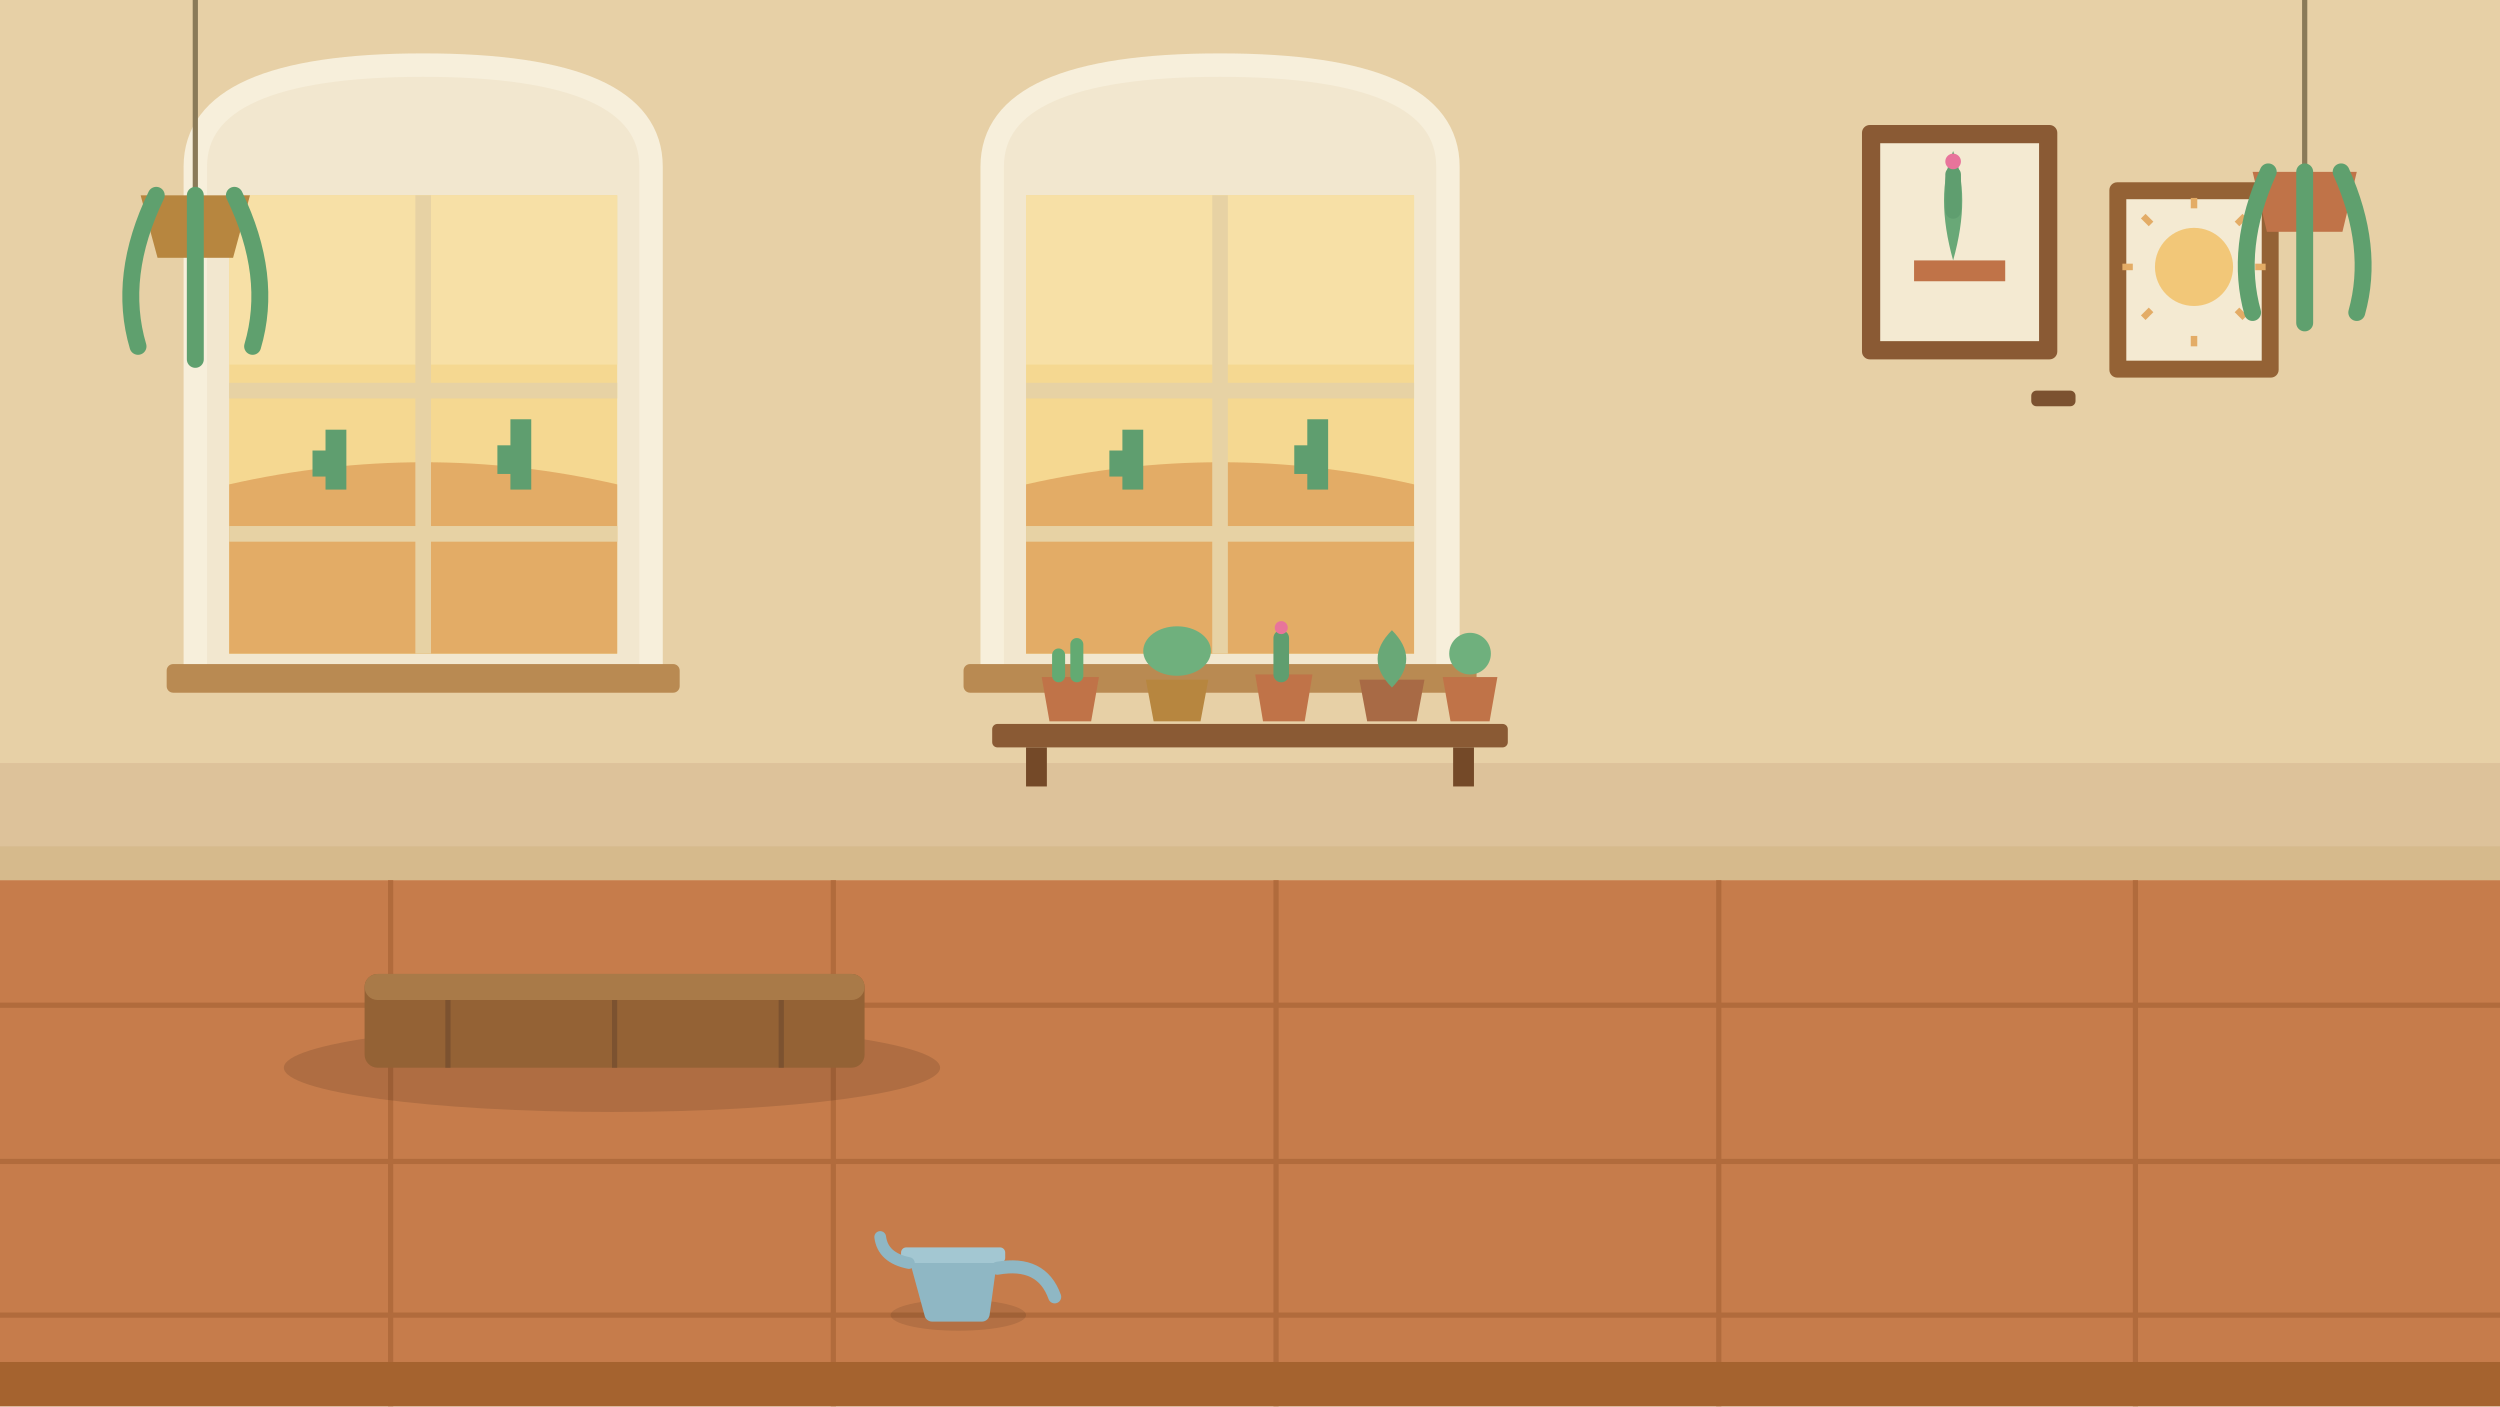
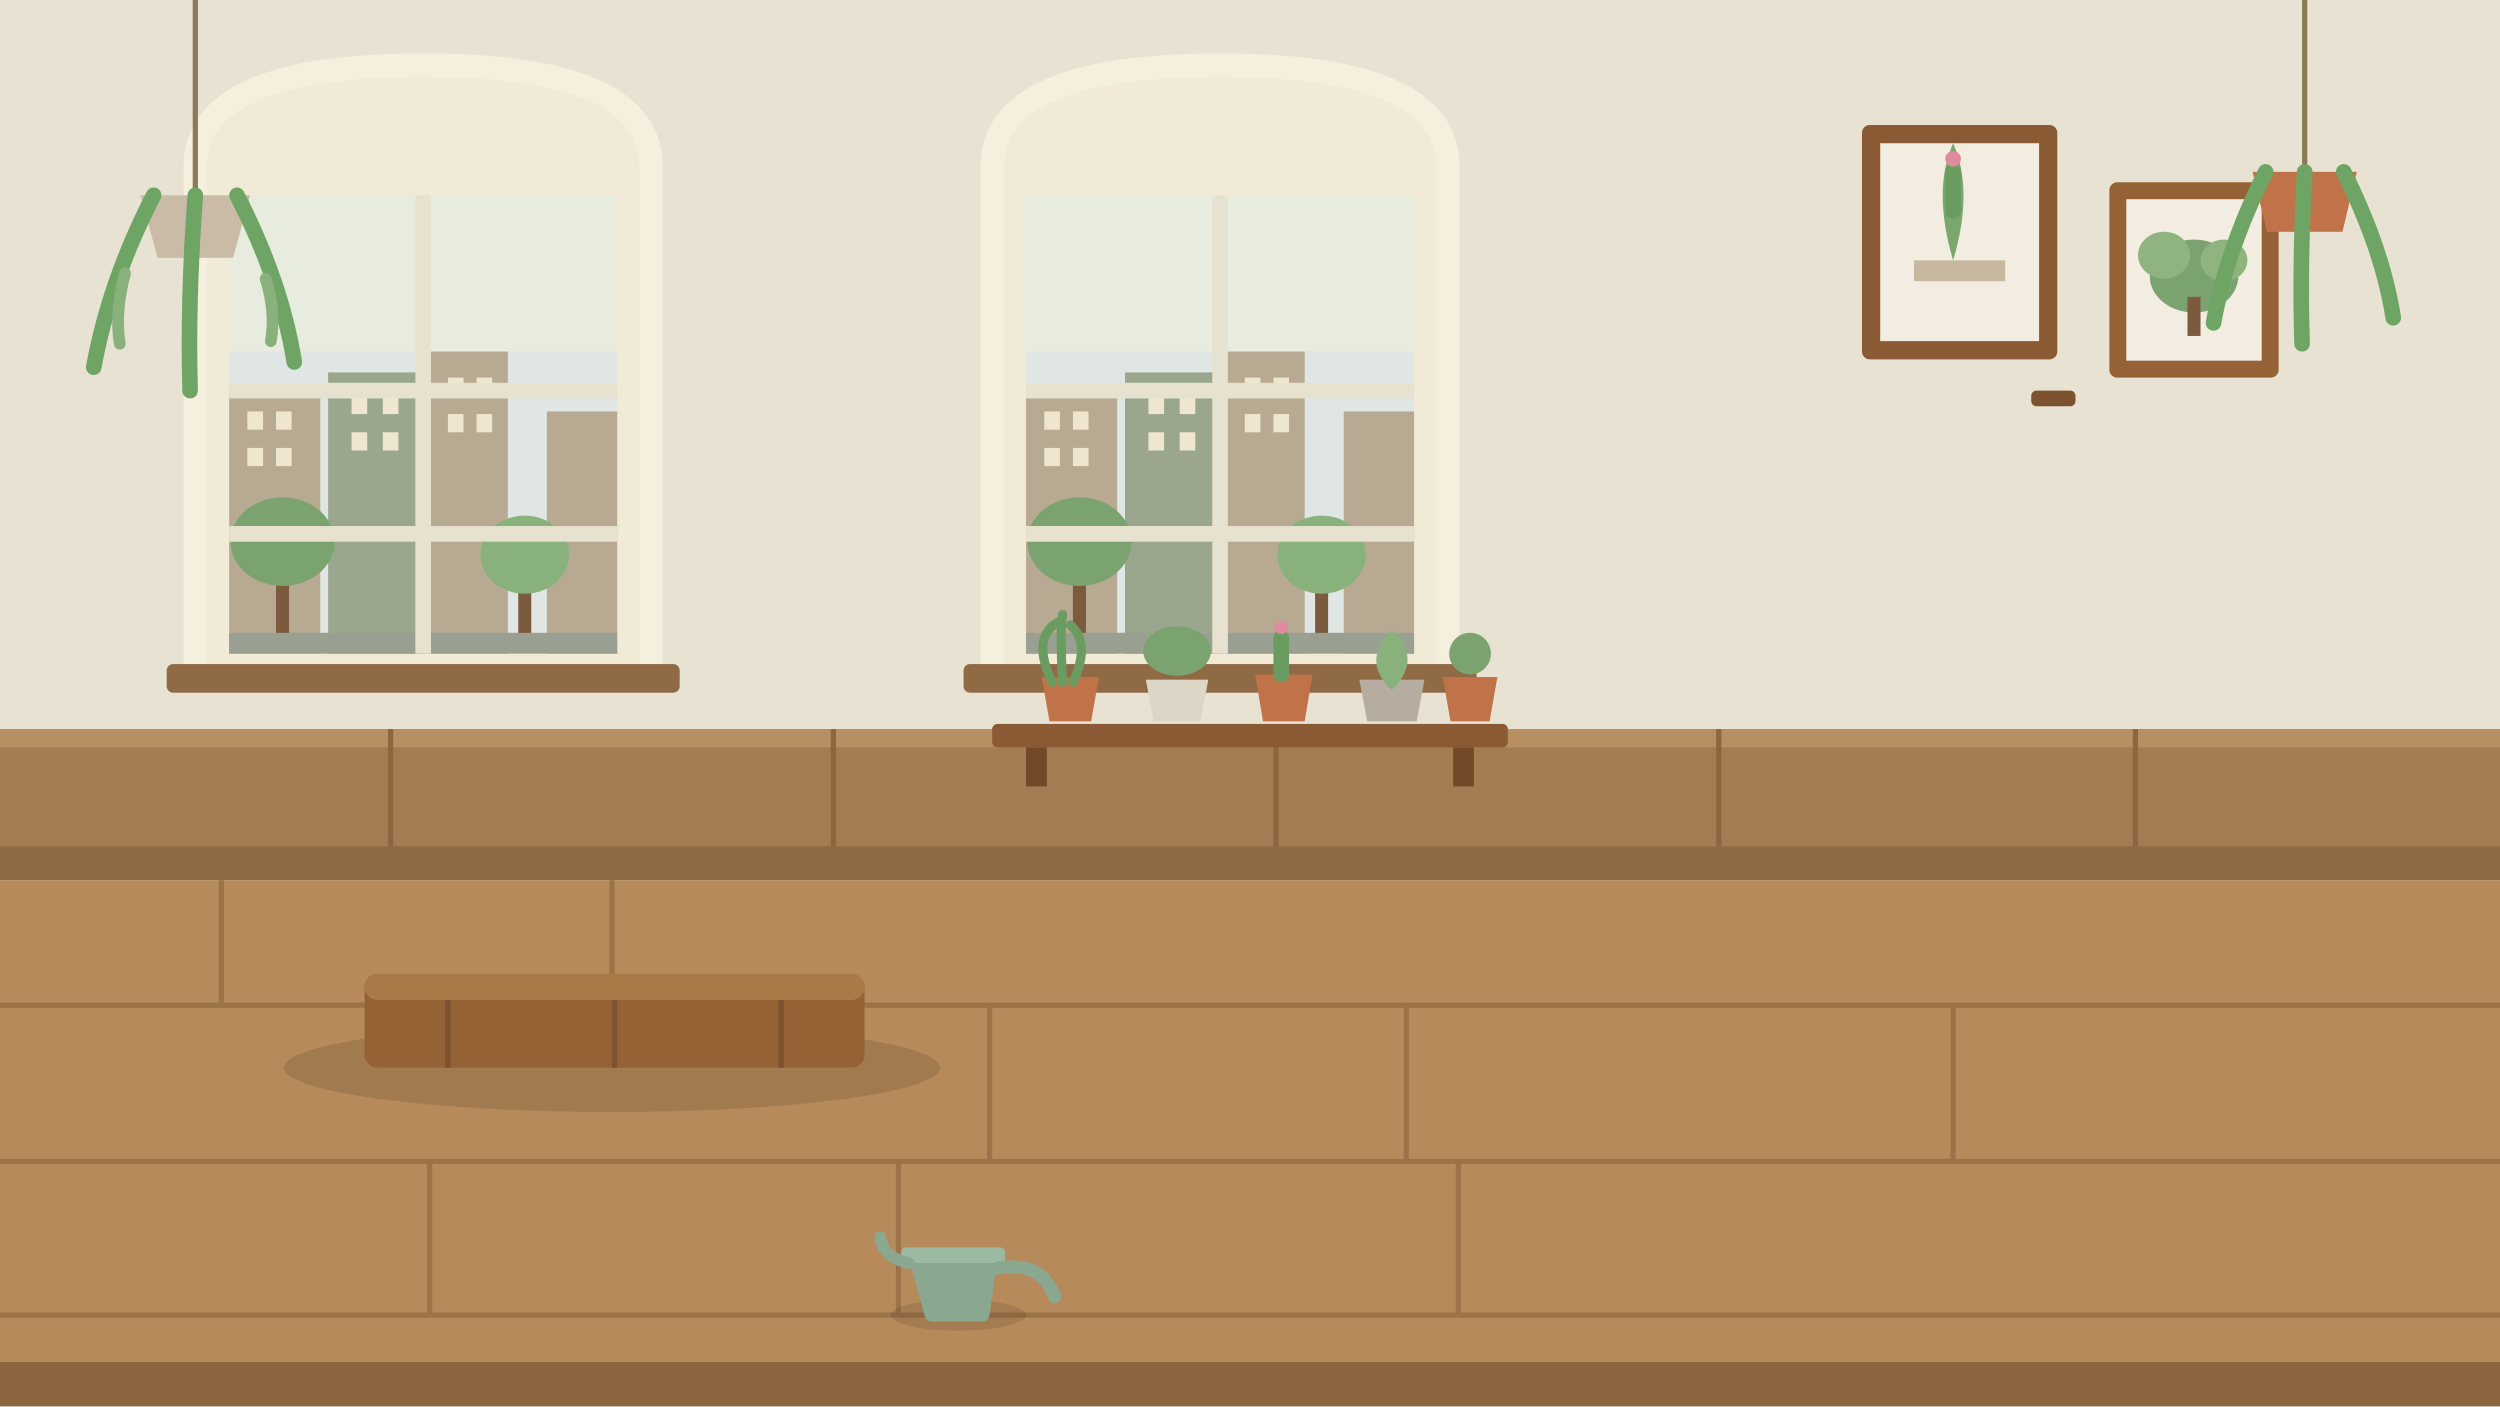
<svg xmlns="http://www.w3.org/2000/svg" width="1920" height="1080" viewBox="0 0 1920 1080">
-   <rect width="1920" height="1080" fill="#e7d0a6" />
-   <rect x="0" y="586" width="1920" height="70" fill="#ddc29a" />
-   <rect x="0" y="650" width="1920" height="26" fill="#d6ba8c" />
-   <rect x="0" y="676" width="1920" height="404" fill="#c67c4b" />
-   <g stroke="#b16b3c" stroke-width="4">
+   <rect width="1920" height="1080" fill="#e7e2d2" />
+   <rect x="0" y="560" width="1920" height="96" fill="#a37c54" />
+   <rect x="0" y="560" width="1920" height="14" fill="#b78f63" />
+   <g stroke="#8c663f" stroke-width="4">
+     <path d="M300 560 V656 M640 560 V656 M980 560 V656 M1320 560 V656 M1640 560 V656" />
+   </g>
+   <rect x="0" y="650" width="1920" height="26" fill="#8f6a44" />
+   <rect x="0" y="676" width="1920" height="404" fill="#b78a5b" />
+   <g stroke="#9c7248" stroke-width="4">
    <path d="M0 772 H1920 M0 892 H1920 M0 1010 H1920" />
-     <path d="M300 676 V1080 M640 676 V1080 M980 676 V1080 M1320 676 V1080 M1640 676 V1080" />
+     <path d="M170 676 V772 M470 676 V772 M760 772 V892 M1080 772 V892 M330 892 V1010 M690 892 V1010 M1120 892 V1010 M1500 772 V892" />
  </g>
-   <rect x="0" y="1046" width="1920" height="34" fill="#a5632f" />
+   <rect x="0" y="1046" width="1920" height="34" fill="#8c6440" />
  <g id="win">
-     <path d="M150 128 q0 -78 175 -78 q175 0 175 78 V520 H150 Z" fill="#f2e7cf" />
-     <rect x="176" y="150" width="298" height="352" fill="#f5d891" />
-     <rect x="176" y="150" width="298" height="130" fill="#f7e0a6" />
-     <path d="M176 372 q150 -34 298 0 V502 H176 Z" fill="#e3ac66" />
-     <g fill="#5f9e6f">
-       <rect x="250" y="330" width="16" height="46" />
-       <rect x="240" y="346" width="12" height="20" />
-       <rect x="392" y="322" width="16" height="54" />
-       <rect x="382" y="342" width="12" height="22" />
+     <path d="M150 128 q0 -78 175 -78 q175 0 175 78 V520 H150 Z" fill="#f0ead6" />
+     <rect x="176" y="150" width="298" height="352" fill="#dfe6e4" />
+     <rect x="176" y="150" width="298" height="120" fill="#e7ecdf" />
+     <g fill="#b7a992">
+       <rect x="176" y="300" width="70" height="202" />
+       <rect x="330" y="270" width="60" height="232" />
+       <rect x="420" y="316" width="54" height="186" />
    </g>
-     <g stroke="#e7d2a4" stroke-width="12" fill="none">
+     <g fill="#9aa78e">
+       <rect x="252" y="286" width="72" height="216" />
+     </g>
+     <g fill="#efe6d0">
+       <rect x="190" y="316" width="12" height="14" />
+       <rect x="212" y="316" width="12" height="14" />
+       <rect x="190" y="344" width="12" height="14" />
+       <rect x="212" y="344" width="12" height="14" />
+       <rect x="270" y="304" width="12" height="14" />
+       <rect x="294" y="304" width="12" height="14" />
+       <rect x="270" y="332" width="12" height="14" />
+       <rect x="294" y="332" width="12" height="14" />
+       <rect x="344" y="290" width="12" height="14" />
+       <rect x="366" y="290" width="12" height="14" />
+       <rect x="344" y="318" width="12" height="14" />
+       <rect x="366" y="318" width="12" height="14" />
+     </g>
+     <rect x="212" y="430" width="10" height="60" fill="#7c5a3e" />
+     <ellipse cx="217" cy="416" rx="40" ry="34" fill="#7ba36f" />
+     <rect x="398" y="440" width="10" height="52" fill="#7c5a3e" />
+     <ellipse cx="403" cy="426" rx="34" ry="30" fill="#89b17b" />
+     <rect x="176" y="486" width="298" height="16" fill="#9aa091" />
+     <g stroke="#e7e2cf" stroke-width="12" fill="none">
      <path d="M325 150 V502 M176 300 H474 M176 410 H474" />
    </g>
-     <path d="M150 128 q0 -78 175 -78 q175 0 175 78 V520 H150 Z" fill="none" stroke="#f7efdb" stroke-width="18" />
-     <rect x="128" y="510" width="394" height="22" rx="5" fill="#b98a52" />
+     <path d="M150 128 q0 -78 175 -78 q175 0 175 78 V520 H150 Z" fill="none" stroke="#f5f0dd" stroke-width="18" />
+     <rect x="128" y="510" width="394" height="22" rx="5" fill="#8f6a44" />
  </g>
  <use href="#win" x="612" />
  <g>
    <rect x="1430" y="96" width="150" height="180" rx="6" fill="#8a5a34" />
-     <rect x="1444" y="110" width="122" height="152" fill="#f4ead2" />
-     <rect x="1470" y="200" width="70" height="16" fill="#c07348" />
-     <path d="M1500 200 q-14 -50 0 -84 q14 34 0 84z" fill="#69a877" />
-     <rect x="1494" y="128" width="12" height="40" rx="6" fill="#5f9e6f" />
-     <circle cx="1500" cy="124" r="6" fill="#e8749b" />
+     <rect x="1444" y="110" width="122" height="152" fill="#f2ede0" />
+     <rect x="1470" y="200" width="70" height="16" fill="#c8b79f" />
+     <path d="M1500 200 q-16 -54 0 -90 q16 36 0 90z" fill="#79a76e" />
+     <rect x="1494" y="126" width="12" height="42" rx="6" fill="#6a9c62" />
+     <circle cx="1500" cy="122" r="6" fill="#e08aa0" />
    <rect x="1620" y="140" width="130" height="150" rx="6" fill="#946235" />
-     <rect x="1633" y="153" width="104" height="124" fill="#f4ead2" />
-     <circle cx="1685" cy="205" r="30" fill="#f2c778" />
-     <g stroke="#e3ac66" stroke-width="5">
-       <path d="M1685 160 v-8 M1685 258 v8 M1638 205 h-8 M1732 205 h8 M1652 172 l-6 -6 M1718 238 l6 6 M1718 172 l6 -6 M1652 238 l-6 6" />
-     </g>
+     <rect x="1633" y="153" width="104" height="124" fill="#f2ede0" />
+     <ellipse cx="1685" cy="212" rx="34" ry="28" fill="#7ba36f" />
+     <ellipse cx="1662" cy="196" rx="20" ry="18" fill="#8fb47f" />
+     <ellipse cx="1708" cy="200" rx="18" ry="16" fill="#8fb47f" />
+     <rect x="1680" y="228" width="10" height="30" fill="#7c5a3e" />
  </g>
  <rect x="1560" y="300" width="34" height="12" rx="4" fill="#7c5230" />
  <rect x="762" y="556" width="396" height="18" rx="4" fill="#8a5a34" />
  <rect x="788" y="574" width="16" height="30" fill="#744928" />
  <rect x="1116" y="574" width="16" height="30" fill="#744928" />
  <g>
    <path d="M800 520 h44 l-6 34 h-32 z" fill="#c07348" />
-     <rect x="808" y="498" width="10" height="26" rx="5" fill="#63aa72" />
-     <rect x="822" y="490" width="10" height="34" rx="5" fill="#63aa72" />
-     <path d="M880 522 h48 l-6 32 h-36 z" fill="#b7863f" />
-     <ellipse cx="904" cy="500" rx="26" ry="19" fill="#6fb07d" />
+     <path d="M808 524 q-16 -34 4 -46 M824 524 q14 -30 -2 -44 M816 524 q-2 -40 0 -52" stroke="#6a9c62" stroke-width="7" fill="none" stroke-linecap="round" />
+     <path d="M880 522 h48 l-6 32 h-36 z" fill="#dcd6c6" />
+     <ellipse cx="904" cy="500" rx="26" ry="19" fill="#7ba36f" />
    <path d="M964 518 h44 l-6 36 h-32 z" fill="#c07348" />
-     <rect x="978" y="484" width="12" height="40" rx="6" fill="#5f9e6f" />
-     <circle cx="984" cy="482" r="5" fill="#e8749b" />
-     <path d="M1044 522 h50 l-6 32 h-38 z" fill="#a86a45" />
-     <path d="M1069 484 q-22 22 0 44 q22 -22 0 -44z" fill="#69a877" />
+     <rect x="978" y="484" width="12" height="40" rx="6" fill="#6a9c62" />
+     <circle cx="984" cy="482" r="5" fill="#e08aa0" />
+     <path d="M1044 522 h50 l-6 32 h-38 z" fill="#b6ada0" />
+     <path d="M1069 484 q-24 24 0 46 q24 -24 0 -46z" fill="#89b17b" />
    <path d="M1108 520 h42 l-6 34 h-30 z" fill="#c07348" />
-     <circle cx="1129" cy="502" r="16" fill="#6fb07d" />
+     <circle cx="1129" cy="502" r="16" fill="#7ba36f" />
  </g>
  <g>
    <path d="M150 0 V150" stroke="#8a7a58" stroke-width="4" />
-     <path d="M108 150 h84 l-13 48 h-58 z" fill="#b7863f" />
-     <path d="M120 150 q-30 62 -14 116 M150 150 q0 74 0 126 M180 150 q30 62 14 116" stroke="#5fa06e" stroke-width="13" fill="none" stroke-linecap="round" />
+     <path d="M108 150 h84 l-13 48 h-58 z" fill="#c9bba6" />
+     <path d="M118 150 q-34 66 -46 132 M150 150 q-6 80 -4 150 M182 150 q34 66 44 128" stroke="#6fa564" stroke-width="12" fill="none" stroke-linecap="round" />
+     <path d="M96 210 q-8 30 -4 54 M204 214 q8 26 4 48" stroke="#89b17b" stroke-width="9" fill="none" stroke-linecap="round" />
  </g>
  <g transform="translate(1620 0)">
    <path d="M150 0 V132" stroke="#8a7a58" stroke-width="4" />
    <path d="M110 132 h80 l-11 46 h-58 z" fill="#c07348" />
-     <path d="M122 132 q-26 58 -12 108 M150 132 q0 66 0 116 M178 132 q26 58 12 108" stroke="#5fa06e" stroke-width="13" fill="none" stroke-linecap="round" />
+     <path d="M120 132 q-30 60 -40 116 M150 132 q-4 70 -2 132 M180 132 q30 60 38 112" stroke="#6fa564" stroke-width="12" fill="none" stroke-linecap="round" />
  </g>
  <ellipse cx="470" cy="820" rx="252" ry="34" fill="#000" opacity="0.12" />
  <rect x="280" y="748" width="384" height="72" rx="10" fill="#946235" />
  <rect x="280" y="748" width="384" height="20" rx="10" fill="#a97a48" />
  <g stroke="#7c5230" stroke-width="4">
    <path d="M344 768 V820 M472 768 V820 M600 768 V820" />
  </g>
  <g transform="translate(690 940)">
    <ellipse cx="46" cy="70" rx="52" ry="12" fill="#000" opacity="0.1" />
-     <path d="M8 26 h68 l-6 44 a6 6 0 0 1 -6 5 h-38 a6 6 0 0 1 -6 -5 z" fill="#8fb7c4" />
-     <rect x="2" y="18" width="80" height="12" rx="4" fill="#a3c7d2" />
-     <path d="M76 34 q34 -6 44 22" stroke="#8fb7c4" stroke-width="10" fill="none" stroke-linecap="round" />
-     <path d="M8 30 q-20 -4 -22 -20" stroke="#8fb7c4" stroke-width="9" fill="none" stroke-linecap="round" />
+     <path d="M8 26 h68 l-6 44 a6 6 0 0 1 -6 5 h-38 a6 6 0 0 1 -6 -5 z" fill="#8aa78f" />
+     <rect x="2" y="18" width="80" height="12" rx="4" fill="#9cbaa1" />
+     <path d="M76 34 q34 -6 44 22" stroke="#8aa78f" stroke-width="10" fill="none" stroke-linecap="round" />
+     <path d="M8 30 q-20 -4 -22 -20" stroke="#8aa78f" stroke-width="9" fill="none" stroke-linecap="round" />
  </g>
</svg>
